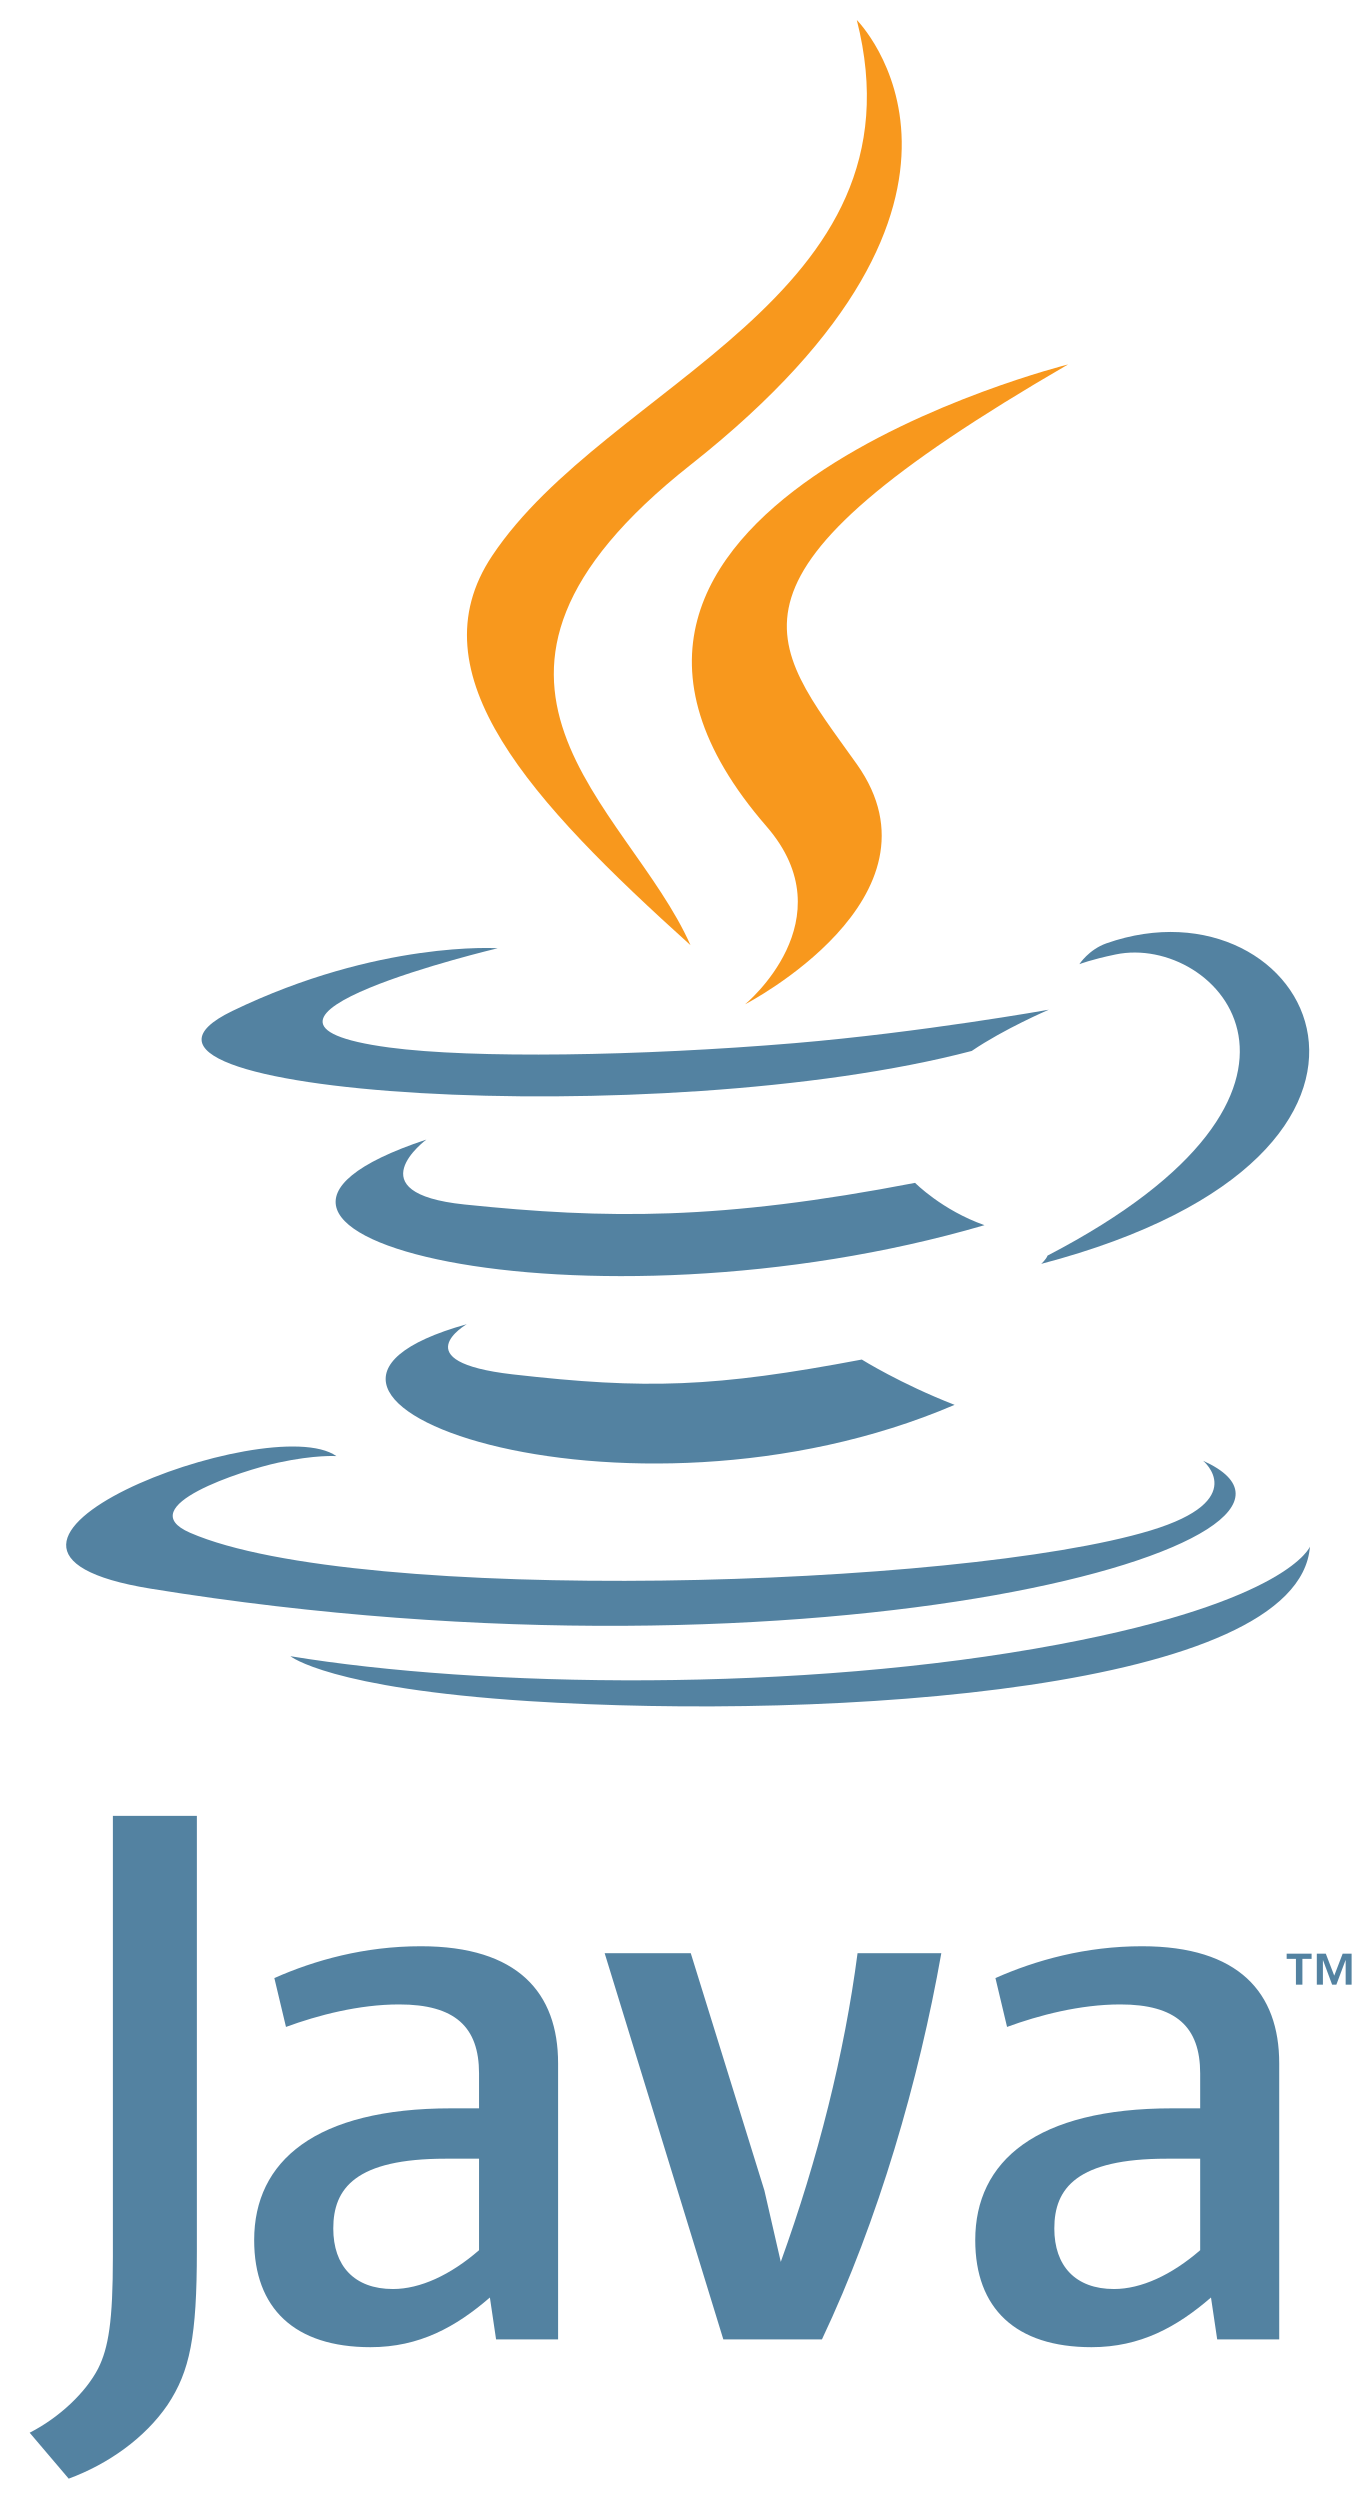
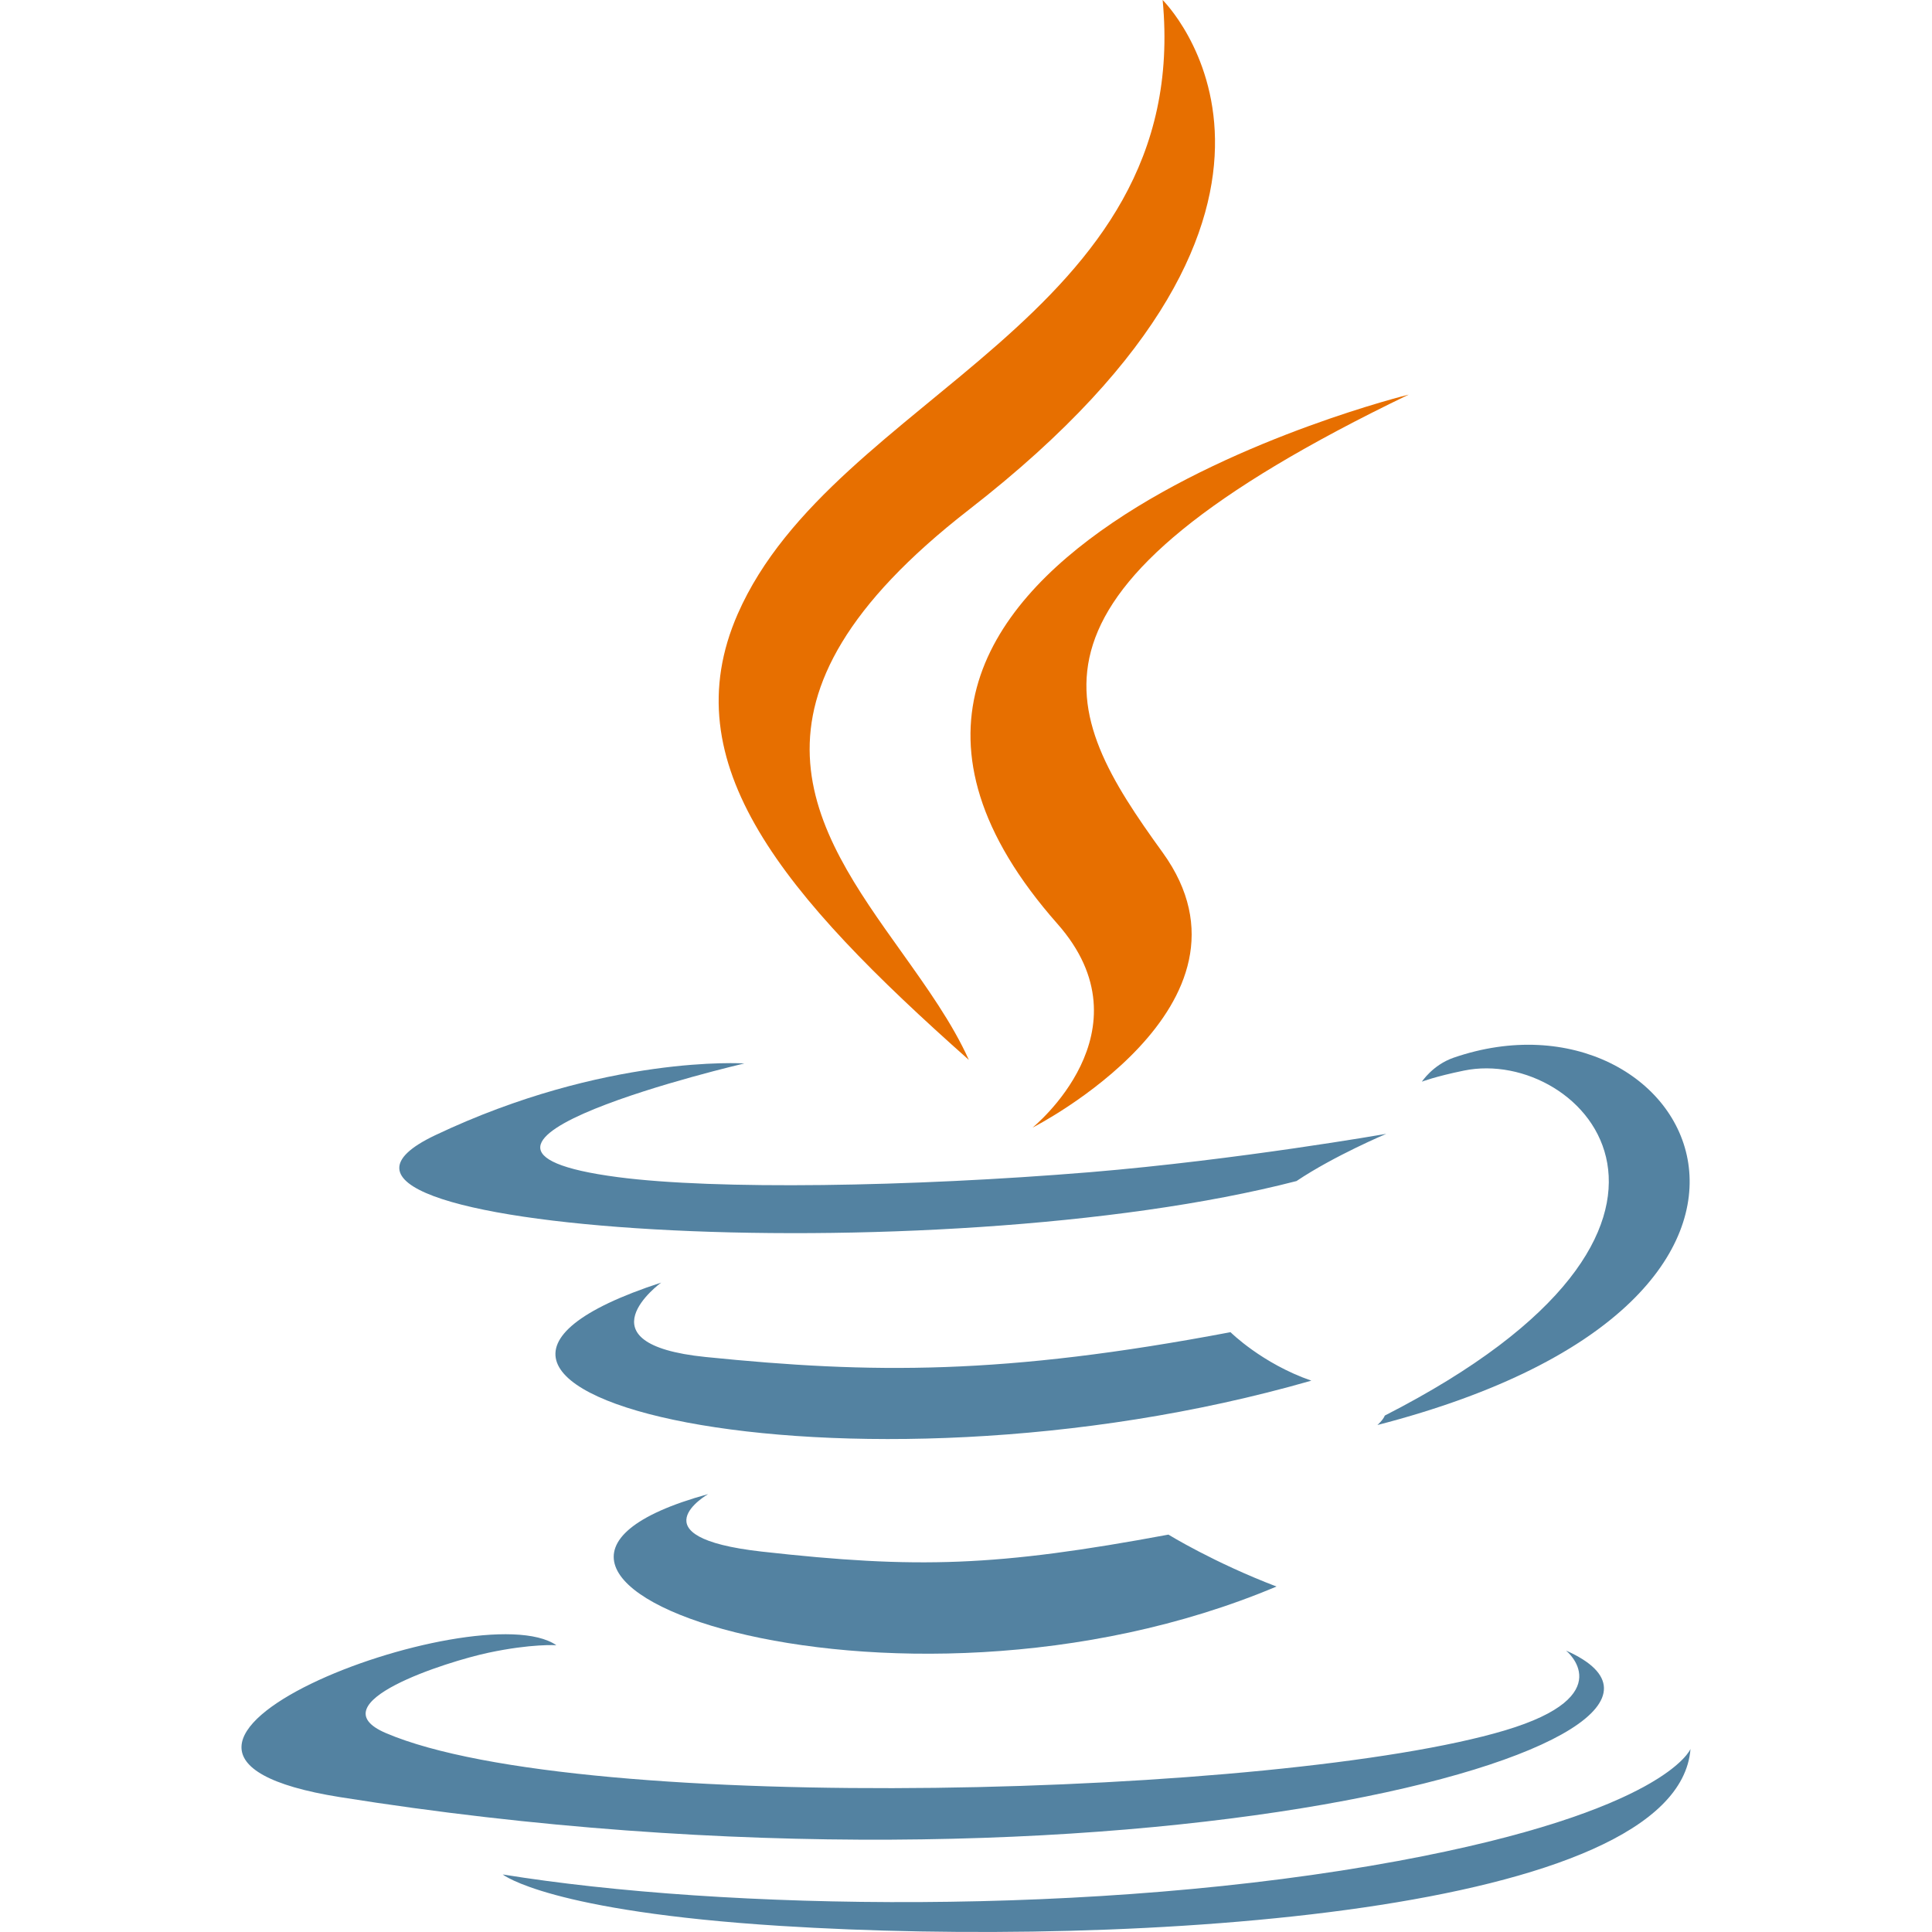
- <svg xmlns="http://www.w3.org/2000/svg" version="1.1" id="Layer_1" x="0px" y="0px" width="233.55" height="428.174" viewBox="0 0 300 550" style="enable-background:new 0 0 300 550;" xml:space="preserve">
-   <path style="fill:#5382A1;" d="M285.104,430.945h-2.038v-1.14h5.486v1.14h-2.024v5.688h-1.424V430.945z M296.046,431.242h-0.032   l-2.019,5.392h-0.924l-2.006-5.392h-0.025v5.392h-1.342v-6.828h1.975l1.86,4.835l1.854-4.835h1.968v6.828h-1.31V431.242z" />
-   <path style="fill:#5382A1;" d="M102.681,291.324c0,0-14.178,8.245,10.09,11.035c29.4,3.354,44.426,2.873,76.825-3.259   c0,0,8.518,5.341,20.414,9.967C137.38,340.195,45.634,307.264,102.681,291.324" />
-   <path style="fill:#5382A1;" d="M93.806,250.704c0,0-15.902,11.771,8.384,14.283c31.406,3.24,56.208,3.505,99.125-4.759   c0,0,5.936,6.018,15.27,9.309C128.771,295.215,30.962,271.562,93.806,250.704" />
-   <path style="fill:#F8981D;" d="M168.625,181.799c17.896,20.604-4.702,39.145-4.702,39.145s45.441-23.458,24.572-52.833   c-19.491-27.394-34.438-41.005,46.479-87.934C234.974,80.177,107.961,111.899,168.625,181.799" />
-   <path style="fill:#5382A1;" d="M264.684,321.369c0,0,10.492,8.645-11.555,15.333c-41.923,12.7-174.488,16.535-211.314,0.506   c-13.238-5.759,11.587-13.751,19.396-15.428c8.144-1.766,12.798-1.437,12.798-1.437c-14.722-10.371-95.157,20.364-40.857,29.166   C181.236,373.524,303.095,338.695,264.684,321.369" />
-   <path style="fill:#5382A1;" d="M109.499,208.617c0,0-67.431,16.016-23.879,21.832c18.389,2.462,55.047,1.905,89.193-0.956   c27.906-2.354,55.927-7.359,55.927-7.359s-9.84,4.214-16.959,9.075c-68.475,18.009-200.756,9.631-162.674-8.79   C83.313,206.851,109.499,208.617,109.499,208.617" />
-   <path style="fill:#5382A1;" d="M230.462,276.231c69.608-36.171,37.424-70.931,14.96-66.248c-5.506,1.146-7.961,2.139-7.961,2.139   s2.044-3.202,5.948-4.588c44.441-15.624,78.619,46.081-14.346,70.52C229.063,278.055,230.14,277.092,230.462,276.231" />
-   <path style="fill:#F8981D;" d="M188.495,4.399c0,0,38.55,38.563-36.563,97.862c-60.233,47.568-13.735,74.69-0.025,105.678   c-35.159-31.722-60.961-59.647-43.651-85.637C133.663,84.151,204.049,65.654,188.495,4.399" />
-   <path style="fill:#5382A1;" d="M116.339,374.246c66.815,4.277,169.417-2.373,171.847-33.988c0,0-4.671,11.985-55.219,21.503   c-57.028,10.732-127.364,9.479-169.081,2.601C63.887,364.361,72.426,371.43,116.339,374.246" />
-   <path style="fill:#5382A1;" d="M105.389,495.048c-6.303,5.467-12.96,8.536-18.934,8.536c-8.527,0-13.134-5.113-13.134-13.314   c0-8.871,4.936-15.357,24.739-15.357h7.328V495.048 M122.781,514.671v-60.742c0-15.517-8.85-25.756-30.188-25.756   c-12.457,0-23.369,3.076-32.238,6.999l2.56,10.752c6.983-2.563,16.022-4.949,24.894-4.949c12.292,0,17.58,4.949,17.58,15.181v7.677   h-6.135c-29.865,0-43.337,11.593-43.337,28.994c0,15.017,8.878,23.553,25.594,23.553c10.745,0,18.766-4.436,26.264-10.928   l1.361,9.22H122.781z" />
-   <path style="fill:#5382A1;" d="M180.825,514.671h-21.692l-26.106-84.96h18.943l16.199,52.2l3.601,15.699   c8.195-22.698,13.991-45.726,16.89-67.899h18.427C202.15,457.688,193.266,488.396,180.825,514.671" />
-   <path style="fill:#5382A1;" d="M264.038,495.048c-6.315,5.467-12.984,8.536-18.958,8.536c-8.512,0-13.131-5.113-13.131-13.314   c0-8.871,4.948-15.357,24.749-15.357h7.34V495.048 M281.428,514.671v-60.742c0-15.517-8.872-25.756-30.185-25.756   c-12.466,0-23.382,3.076-32.247,6.999l2.556,10.752c6.986-2.563,16.042-4.949,24.907-4.949c12.283,0,17.579,4.949,17.579,15.181   v7.677h-6.145c-29.874,0-43.34,11.593-43.34,28.994c0,15.017,8.871,23.553,25.584,23.553c10.751,0,18.769-4.436,26.28-10.928   l1.366,9.22H281.428z" />
-   <path style="fill:#5382A1;" d="M36.847,529.099c-4.958,7.239-12.966,12.966-21.733,16.206l-8.587-10.105   c6.673-3.424,12.396-8.954,15.055-14.105c2.3-4.581,3.252-10.485,3.252-24.604v-96.995h18.478v95.666   C43.311,514.038,41.802,521.663,36.847,529.099" />
+ <svg xmlns="http://www.w3.org/2000/svg" width="800px" height="800px" viewBox="0 0 32 32" fill="none">
+   <path d="M16.05 8.441C22.638 3.326 19.257 0 19.257 0C19.76 5.287 13.813 6.536 12.219 10.169C11.131 12.649 12.964 14.819 16.047 17.555C15.775 16.949 15.354 16.361 14.929 15.764C13.477 13.731 11.964 11.613 16.05 8.441Z" fill="#E76F00" />
+   <path d="M17.102 18.677C17.102 18.677 19.084 17.078 17.514 15.301C12.193 9.272 23.333 6.536 23.333 6.536C16.532 9.812 17.547 11.757 19.257 14.12C21.087 16.654 17.102 18.677 17.102 18.677Z" fill="#E76F00" />
+   <path d="M22.937 23.446C29.042 20.326 26.22 17.328 24.249 17.732C23.766 17.831 23.551 17.916 23.551 17.916C23.551 17.916 23.73 17.64 24.073 17.52C27.971 16.173 30.968 21.495 22.814 23.603C22.814 23.603 22.909 23.52 22.937 23.446Z" fill="#5382A1" />
+   <path d="M10.233 19.497C6.413 18.995 12.328 17.614 12.328 17.614C12.328 17.614 10.031 17.462 7.206 18.804C3.866 20.393 15.468 21.116 21.474 19.562C22.098 19.143 22.961 18.78 22.961 18.78C22.961 18.78 20.504 19.211 18.056 19.415C15.061 19.661 11.846 19.709 10.233 19.497Z" fill="#5382A1" />
+   <path d="M11.686 22.476C9.556 22.259 10.951 21.244 10.951 21.244C5.439 23.043 14.018 25.083 21.72 22.868C20.901 22.584 20.381 22.065 20.381 22.065C16.616 22.778 14.441 22.755 11.686 22.476Z" fill="#5382A1" />
+   <path d="M12.614 25.699C10.486 25.459 11.729 24.747 11.729 24.747C6.726 26.122 14.773 28.962 21.143 26.278C20.1 25.879 19.353 25.418 19.353 25.418C16.511 25.947 15.193 25.988 12.614 25.699Z" fill="#5382A1" />
+   <path d="M25.939 27.339C25.939 27.339 26.859 28.084 24.925 28.661C21.248 29.757 9.621 30.087 6.391 28.705C5.23 28.208 7.407 27.519 8.092 27.374C8.806 27.222 9.215 27.25 9.215 27.25C7.923 26.356 0.868 29.007 5.631 29.766C18.619 31.837 29.308 28.833 25.939 27.339Z" fill="#5382A1" />
+   <path d="M28 28.968C27.787 31.695 18.788 32.268 12.927 31.899C9.104 31.658 8.338 31.056 8.327 31.047C11.986 31.64 18.155 31.748 23.157 30.823C27.59 30.002 28 28.968 28 28.968Z" fill="#5382A1" />
</svg>
